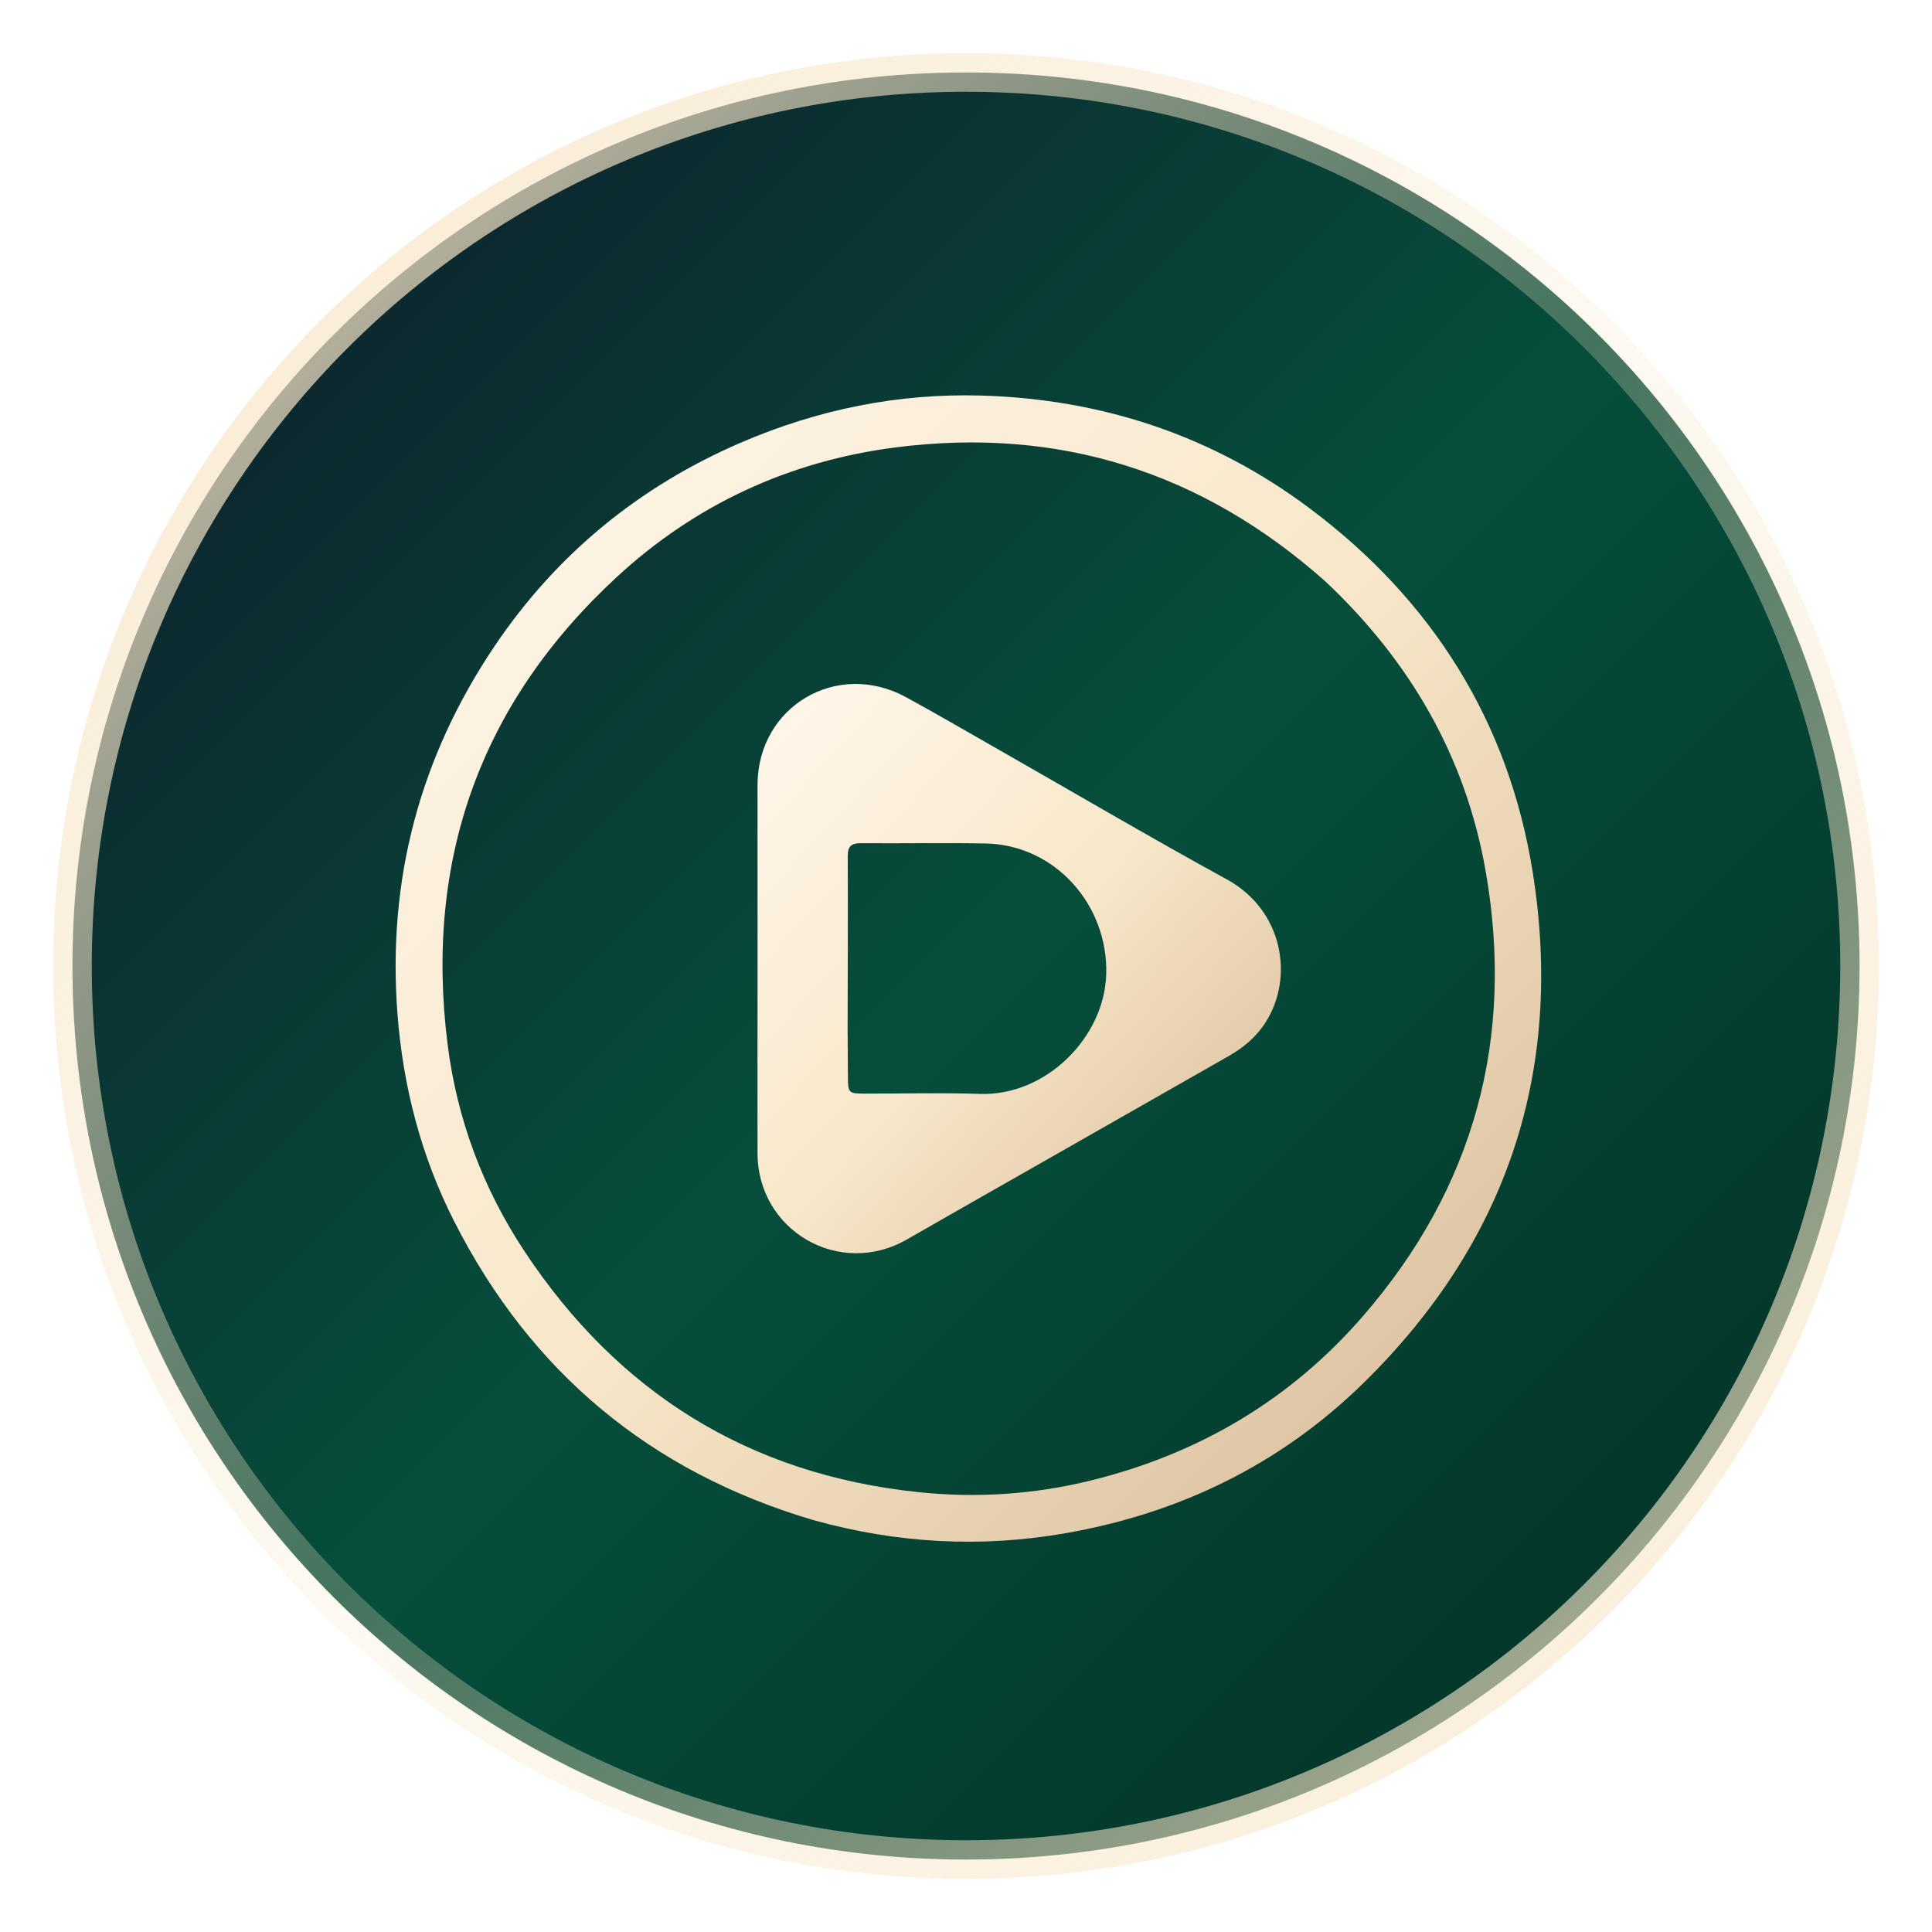
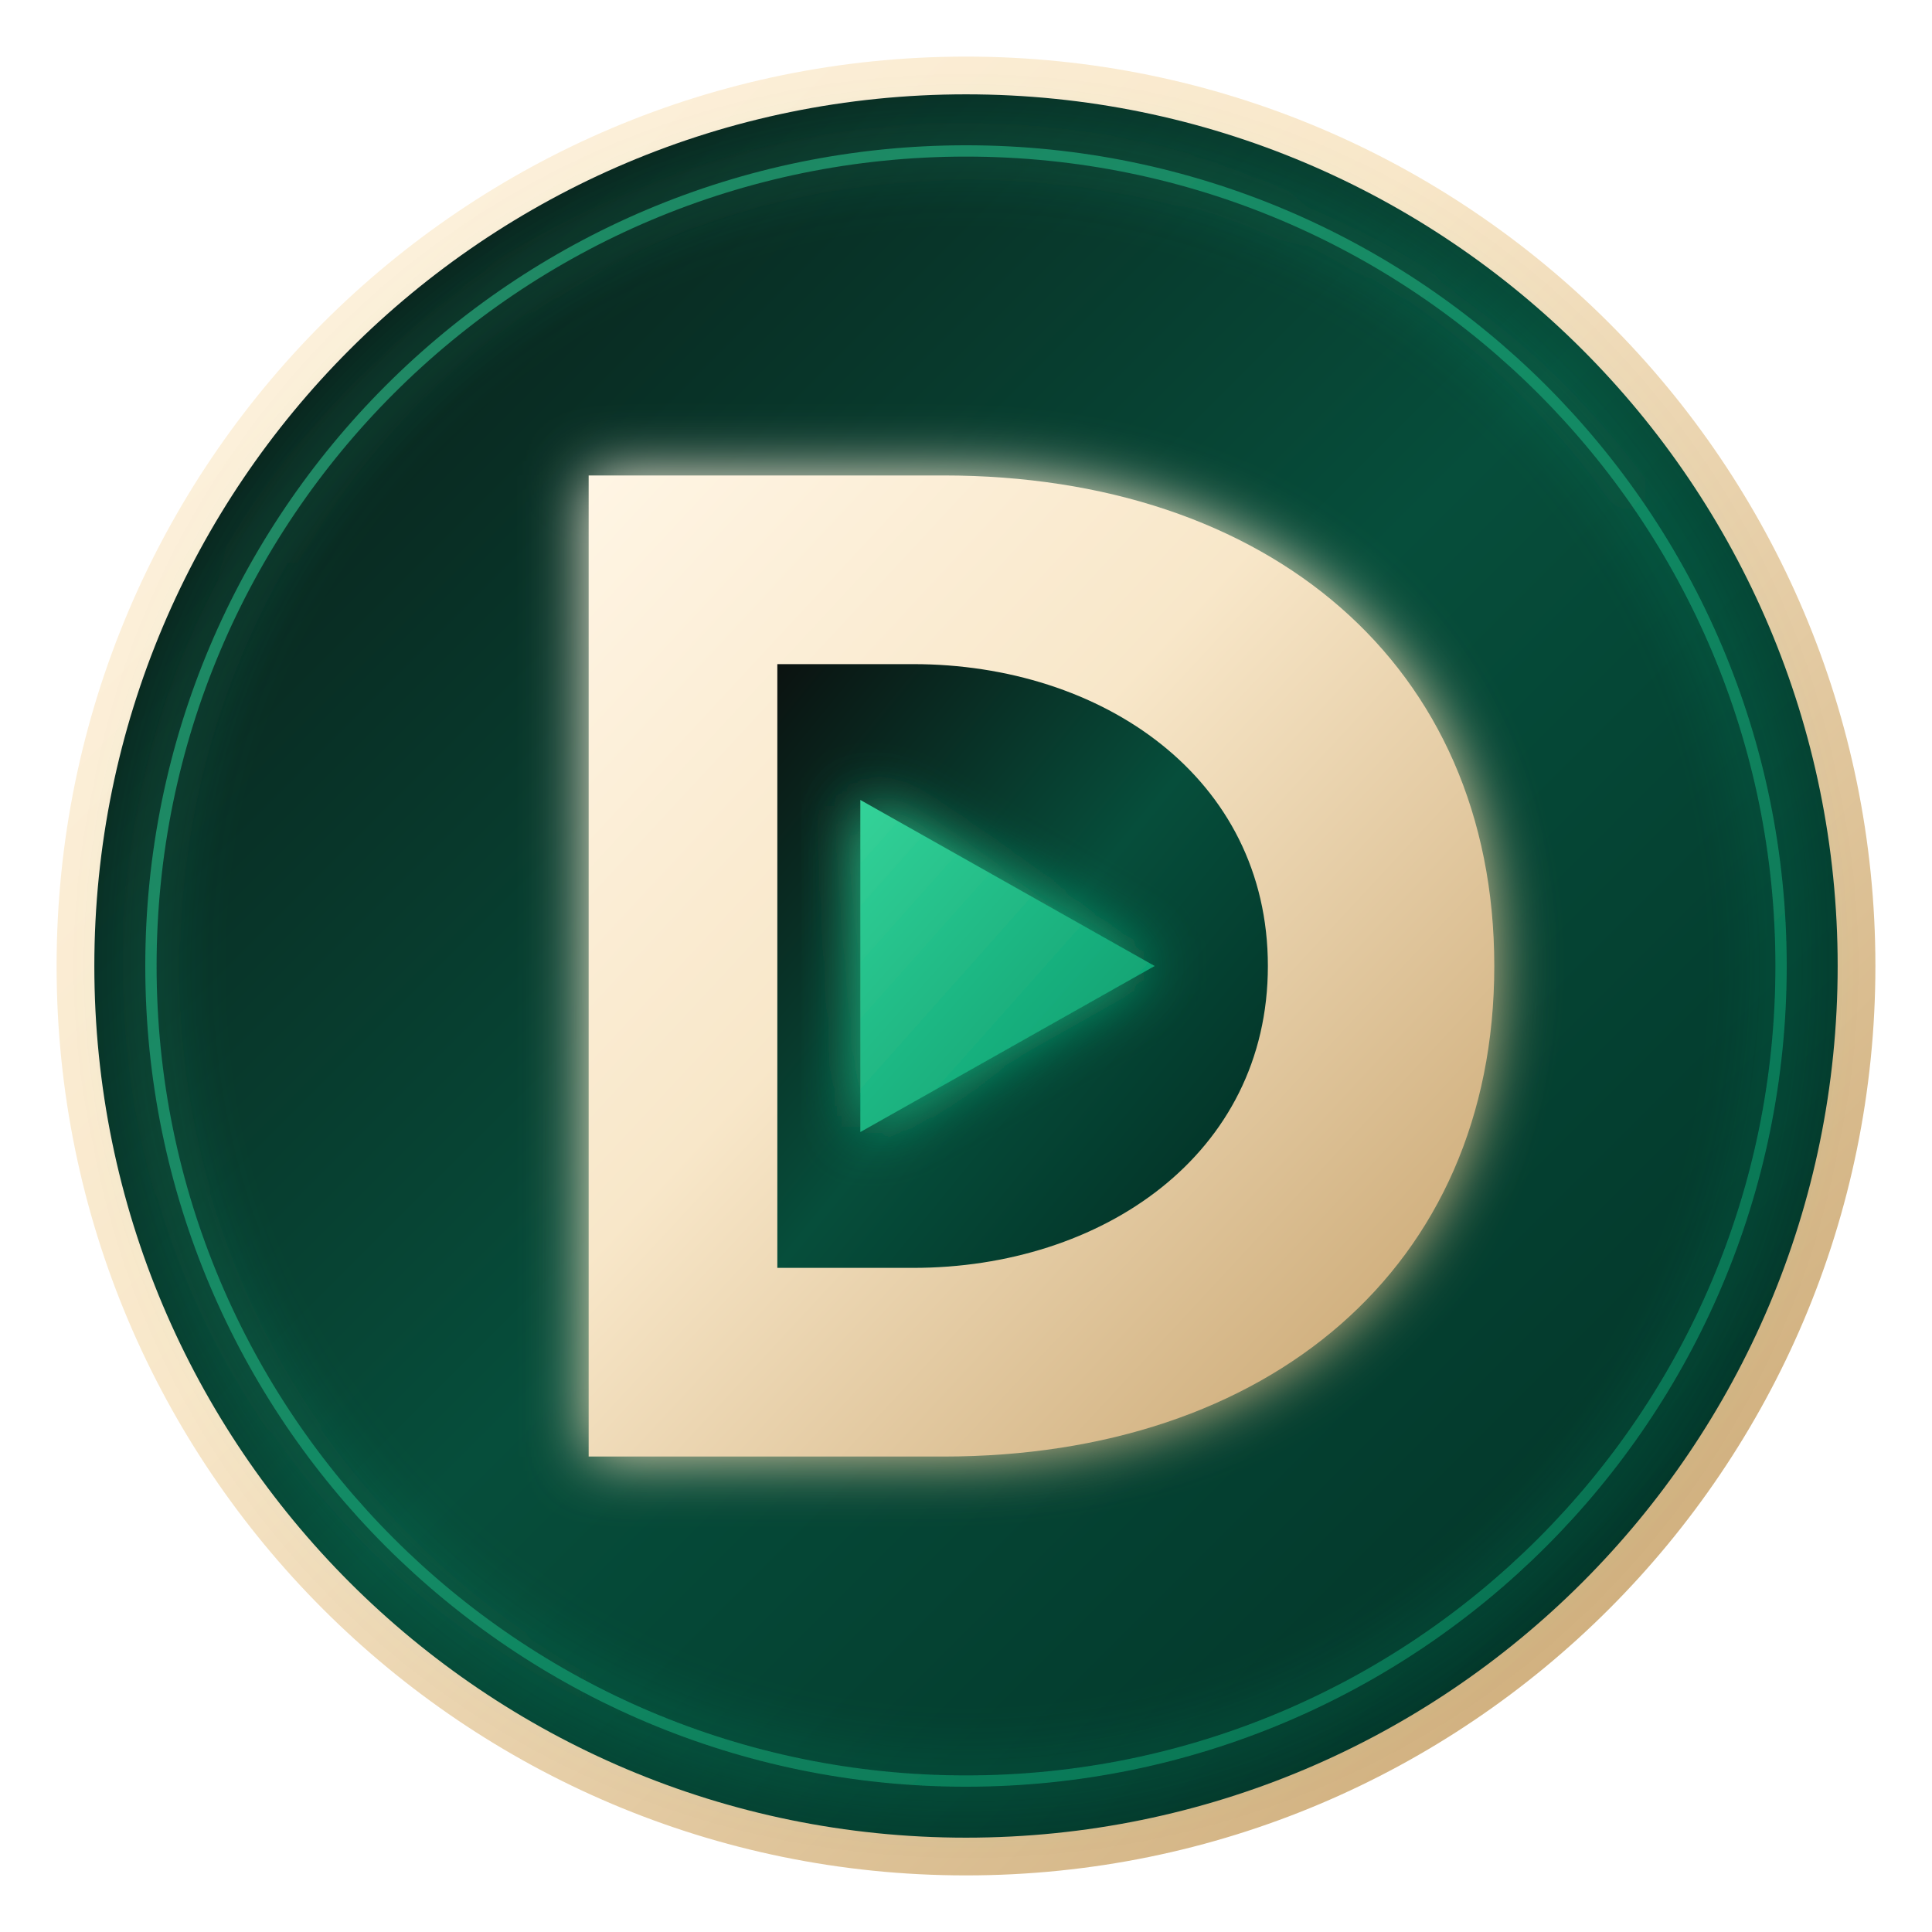
- <svg xmlns="http://www.w3.org/2000/svg" viewBox="0 0 800 800" width="800" height="800">
+ <svg xmlns="http://www.w3.org/2000/svg" viewBox="0 0 512 512" width="512" height="512">
  <defs>
-     <linearGradient id="bgGrad" x1="0%" y1="0%" x2="100%" y2="100%">
-       <stop offset="0%" stop-color="#0F172A" />
+     <linearGradient id="bgGradient" x1="0%" y1="0%" x2="100%" y2="100%">
+       <stop offset="0%" stop-color="#0B1210" />
      <stop offset="50%" stop-color="#064E3B" />
      <stop offset="100%" stop-color="#022C22" />
    </linearGradient>
-     <linearGradient id="goldGrad" x1="0%" y1="0%" x2="100%" y2="100%">
-       <stop offset="0%" stop-color="#FFF8ED" />
-       <stop offset="50%" stop-color="#F8E7C9" />
-       <stop offset="100%" stop-color="#D4B896" />
+     <linearGradient id="goldGradient" x1="0%" y1="0%" x2="100%" y2="100%">
+       <stop offset="0%" stop-color="#FFF5E4" />
+       <stop offset="40%" stop-color="#F8E7C9" />
+       <stop offset="100%" stop-color="#C5A069" />
    </linearGradient>
-     <linearGradient id="borderGrad" x1="0%" y1="0%" x2="100%" y2="100%">
-       <stop offset="0%" stop-color="#F8E7C9" stop-opacity="0.9" />
-       <stop offset="50%" stop-color="#F8E7C9" stop-opacity="0.25" />
-       <stop offset="100%" stop-color="#F8E7C9" stop-opacity="0.8" />
+     <linearGradient id="emeraldGradient" x1="0%" y1="0%" x2="100%" y2="100%">
+       <stop offset="0%" stop-color="#34D399" />
+       <stop offset="100%" stop-color="#059669" />
    </linearGradient>
+     <filter id="glow" x="-20%" y="-20%" width="140%" height="140%">
+       <feGaussianBlur stdDeviation="8" result="blur" />
+       <feComposite in="SourceGraphic" in2="blur" operator="over" />
+     </filter>
  </defs>
-   <circle cx="400" cy="400" r="370" fill="url(#bgGrad)" stroke="url(#borderGrad)" stroke-width="16" />
-   <path fill="url(#goldGrad)" opacity="1" stroke="none" d=" M336.73,629.425   C269.155,609.429 219.72,568.05 188.058,505.72   C174.363,478.76 166.871,449.898 164.571,419.633   C160.365,364.283 173.843,313.568 204.699,267.695   C230.328,229.593 264.58,201.449 306.866,183.243   C338.663,169.552 371.888,162.783 406.455,163.8   C456.414,165.27 501.989,180.363 542.138,210.369   C592.993,248.377 624.806,298.864 634.72,361.484   C647.717,443.581 623.938,514.635 564.381,572.877   C530.102,606.399 488.565,626.569 441.372,634.846   C406.261,641.005 371.474,639.115 336.73,629.425  M548.778,240.722   C497.786,195.378 438.411,176.562 370.709,185.278   C326.663,190.949 287.779,208.983 255.275,239.044   C198.872,291.208 175.772,356.061 185.323,432.304   C189.211,463.341 199.977,492.146 217.201,518.167   C255.896,576.627 310.017,610.448 380.064,617.844   C404.248,620.398 428.248,618.84 451.904,612.988   C496.376,601.988 534.192,579.729 564.265,545.108   C610.528,491.85 627.27,429.879 615.178,360.727   C606.957,313.711 584.134,273.951 548.778,240.722  z" />
-   <path fill="url(#goldGrad)" opacity="1" stroke="none" d=" M313.683,411   C313.683,382.016 313.656,353.532 313.679,325.048   C313.706,292.569 346.533,273.086 375.128,288.669   C387.261,295.282 399.203,302.247 411.21,309.091   C443.467,327.48 475.484,346.308 508.04,364.152   C531.458,376.988 535.857,404.855 524.083,423.303   C520.223,429.351 514.93,433.79 508.757,437.304   C481.989,452.538 455.231,467.79 428.471,483.039   C410.823,493.094 393.147,503.102 375.537,513.224   C347.63,529.265 313.725,509.708 313.672,477.462   C313.636,455.475 313.674,433.487 313.683,411  M350.976,426.5   C351.019,432.996 351.054,439.491 351.107,445.986   C351.161,452.53 351.405,452.818 357.805,452.832   C373.796,452.868 389.801,452.425 405.774,452.964   C433.187,453.887 457.189,429.501 458.056,403.673   C459.024,374.796 436.907,349.779 408.07,349.265   C390.919,348.96 373.758,349.284 356.603,349.154   C352.641,349.123 351.007,350.289 351.029,354.547   C351.15,378.198 351.021,401.849 350.976,426.5  z" />
+   <circle cx="256" cy="256" r="236" fill="url(#bgGradient)" stroke="url(#goldGradient)" stroke-width="10" />
+   <circle cx="256" cy="256" r="216" fill="none" stroke="url(#emeraldGradient)" stroke-width="3" opacity="0.6" filter="url(#glow)" />
+   <path fill="url(#goldGradient)" filter="url(#glow)" d="     M 156 126     L 250 126     C 336 126, 396 176, 396 256     C 396 336, 336 386, 250 386     L 156 386     Z   " />
+   <path fill="url(#bgGradient)" d="     M 206 176     L 242 176     C 292 176, 336 206, 336 256     C 336 306, 292 336, 242 336     L 206 336     Z   " />
+   <polygon points="228,212 306,256 228,300" fill="url(#emeraldGradient)" filter="url(#glow)" />
</svg>
